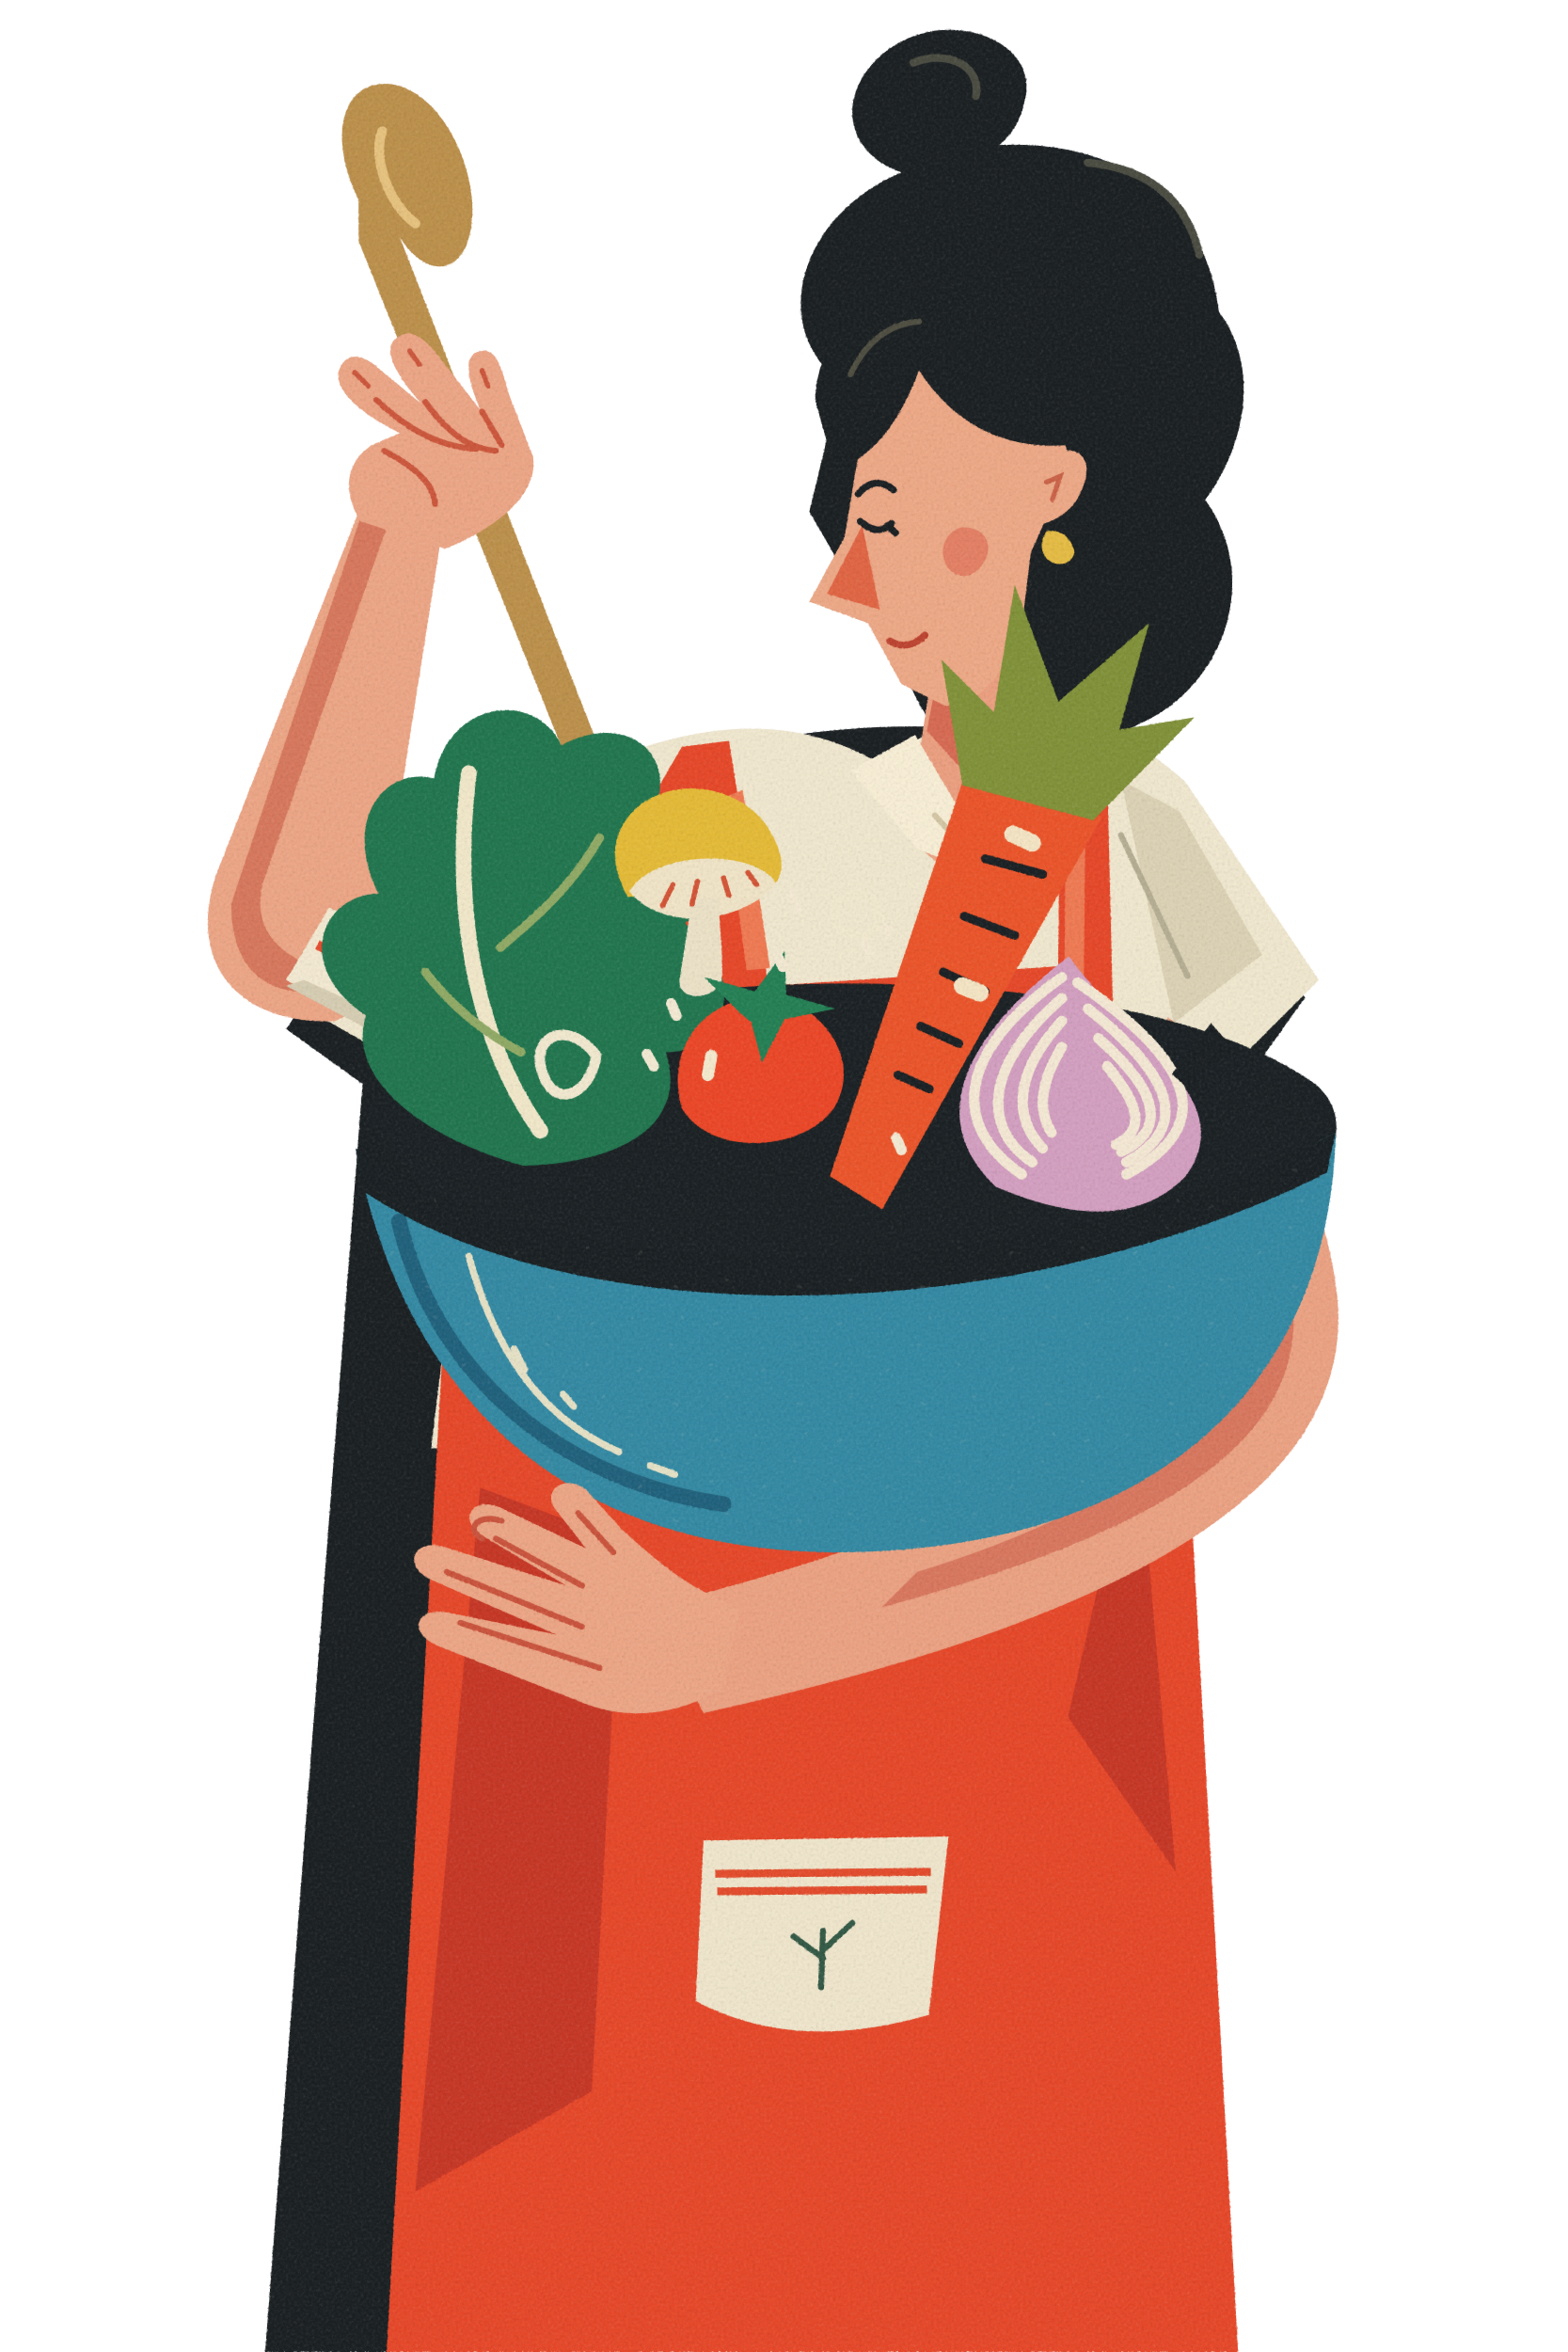
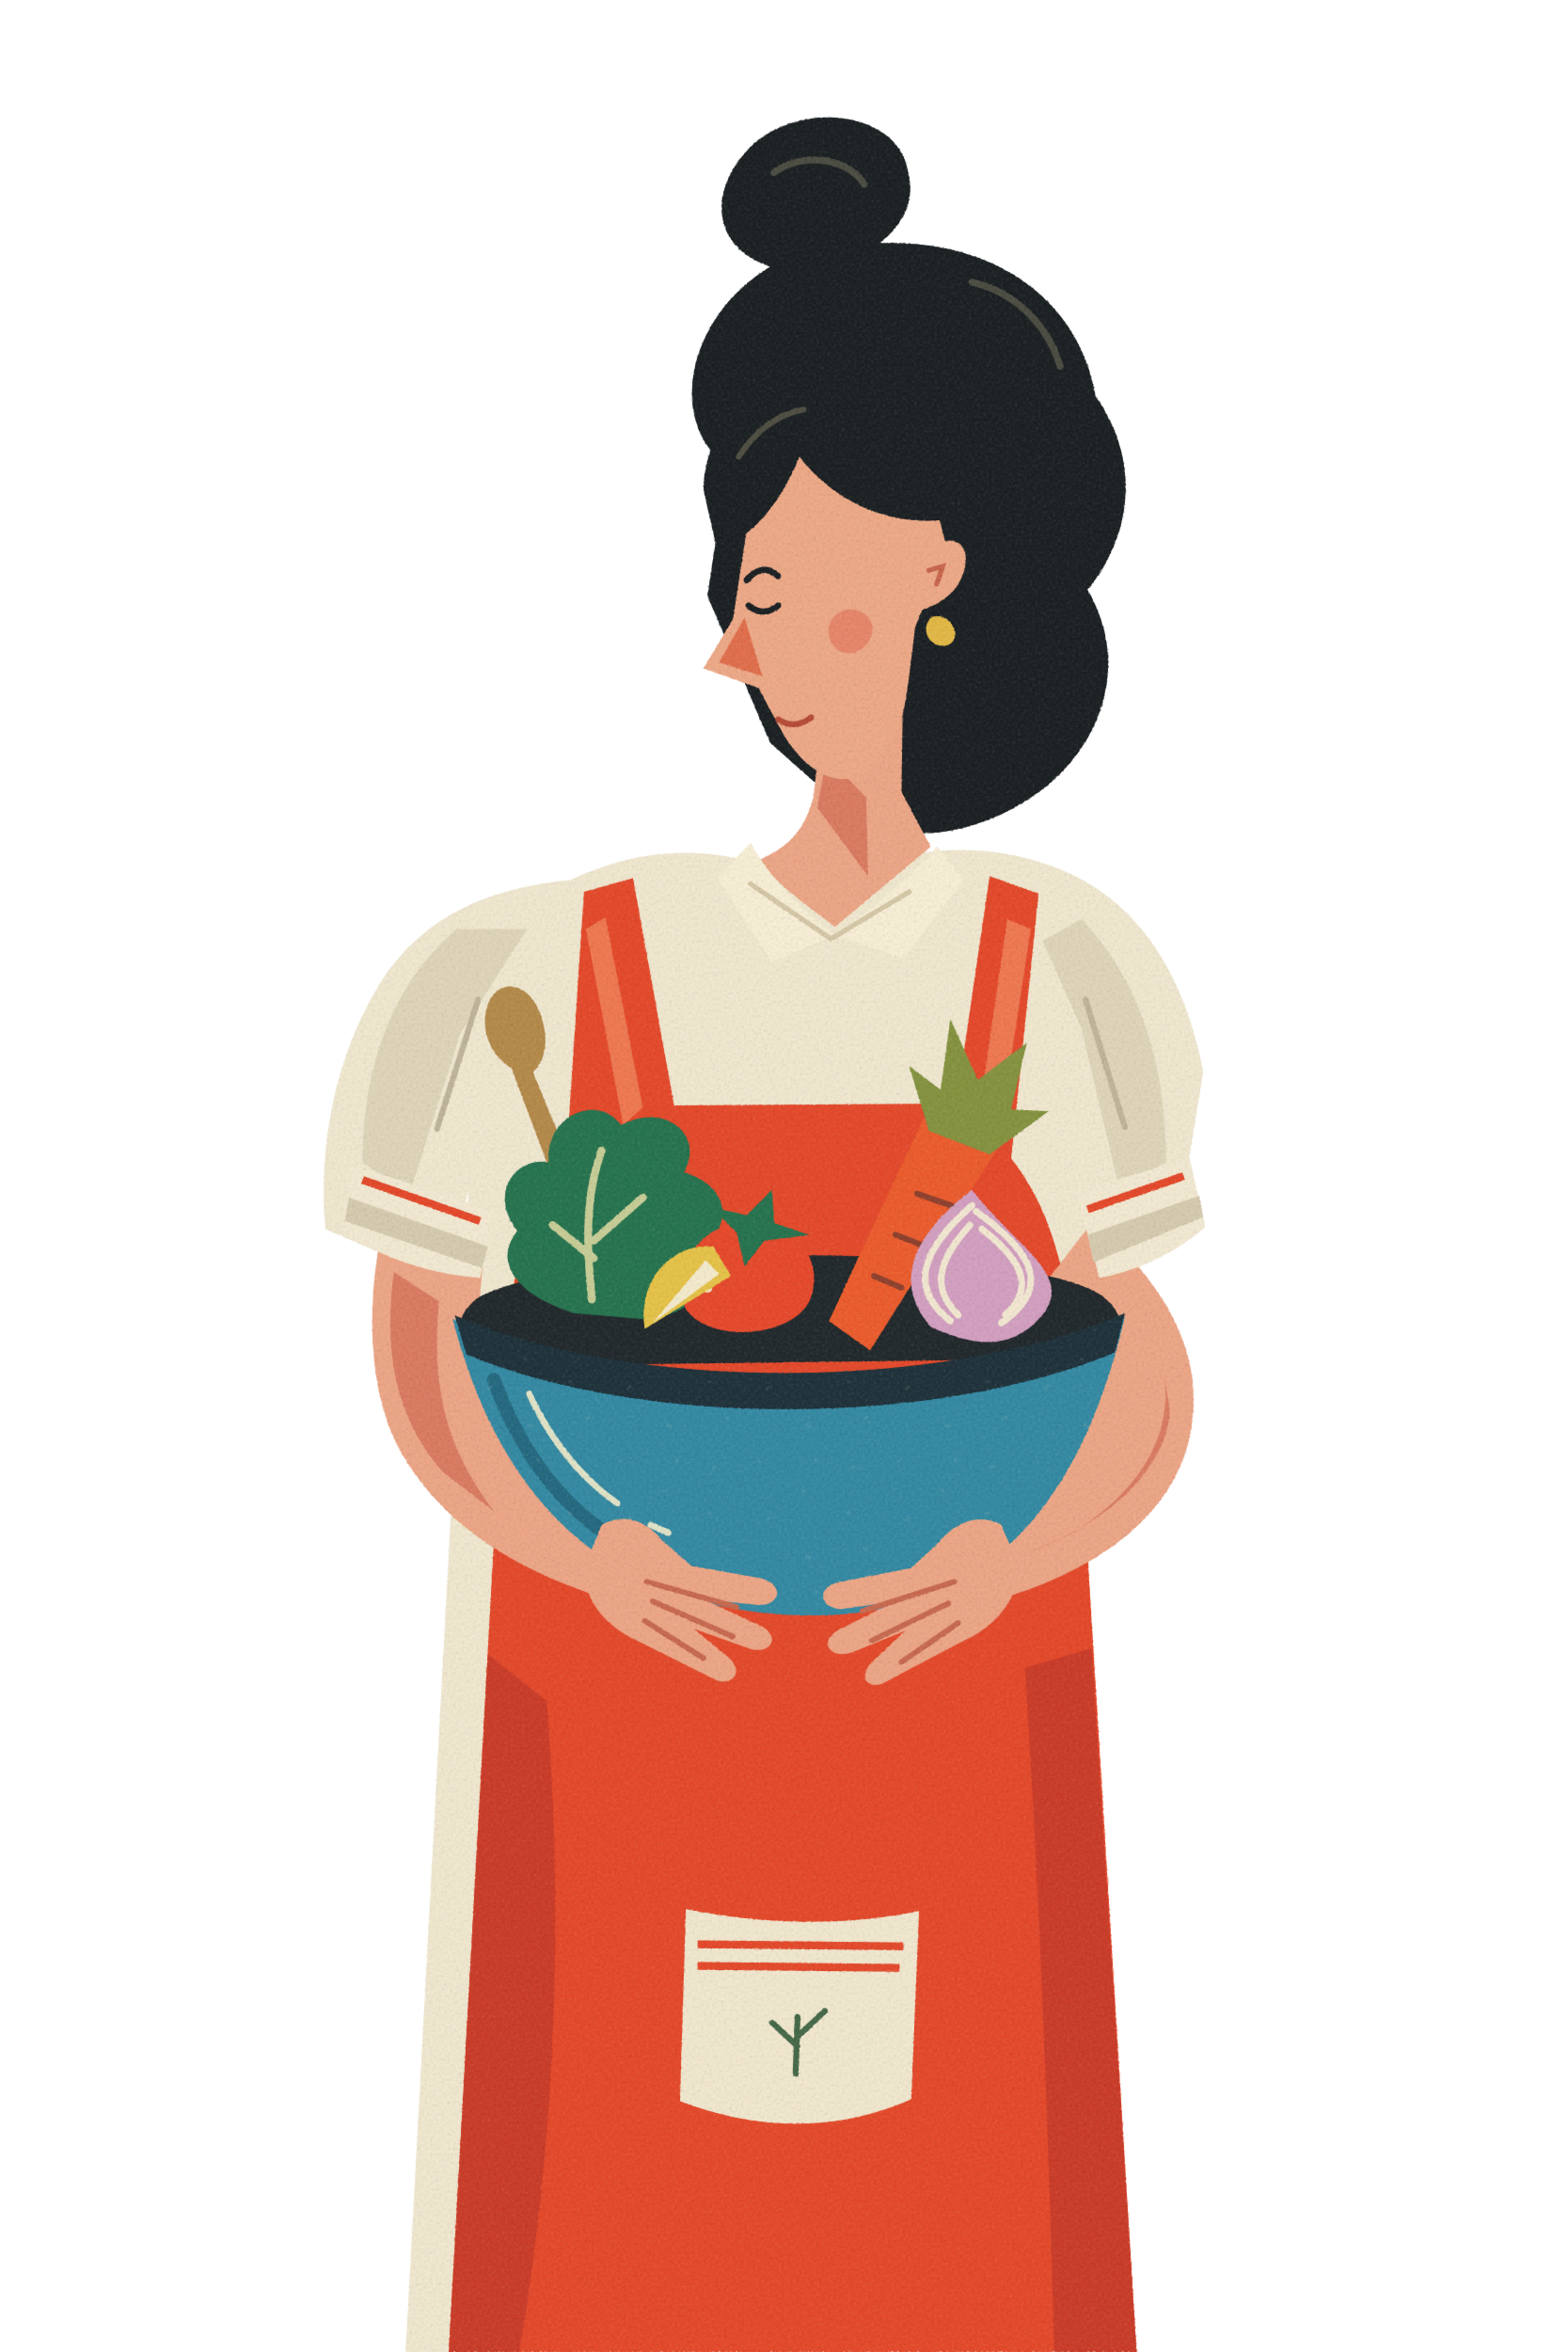
<svg xmlns="http://www.w3.org/2000/svg" viewBox="0 0 800 1200" fill="none" role="img" aria-labelledby="title">
  <defs>
    <filter id="print" x="-2%" y="-2%" width="104%" height="104%" color-interpolation-filters="sRGB">
      <feTurbulence type="fractalNoise" baseFrequency=".68" numOctaves="3" stitchTiles="stitch" seed="19" result="noise" />
      <feDisplacementMap in="SourceGraphic" in2="noise" scale=".8" xChannelSelector="R" yChannelSelector="G" result="paint" />
      <feColorMatrix in="noise" type="saturate" values="0" result="mono" />
      <feComponentTransfer in="mono" result="faint">
        <feFuncA type="linear" slope=".21" />
      </feComponentTransfer>
      <feComposite in="faint" in2="paint" operator="in" result="ink" />
      <feBlend in="paint" in2="ink" mode="soft-light" />
    </filter>
    <pattern id="scumble" width="71" height="67" patternUnits="userSpaceOnUse">
      <path d="m8 12 3-1m25 28 2-2m18 20 3 1M15 54l2-1m44-46 1 2M32 8l1 1M6 35h2m46-12 2 1" stroke="#f6efda" stroke-width="1.3" opacity=".10" />
      <path d="m22 20 2 1m42 25 1-2M42 58l2 1M25 63h1" stroke="#17211e" stroke-width="1" opacity=".07" />
    </pattern>
  </defs>
  <g filter="url(#print)">
-     <g transform="translate(0 -65)">
-       <path d="M316 460c93-29 215-40 281 12l69 102-66 92 15 604-480-1 50-651-39-28 69-101Z" fill="#191e21" />
-       <path d="M320 449c59-21 98-12 128 5 58-39 113-30 157 10l68 101-74 74-26-57 14 214-367 8 27-225-24 39-80-46 60-84c30-31 74-45 117-39Z" fill="#f3ead1" />
-       <path d="m241 471-47 101 41 14 71-126Zm331-8 27 124 45-35-42-73Z" fill="#ded4b7" />
-       <path d="m236 562 33-49m303-22 34 72m-342 55-14 110" stroke="#b7af94" stroke-width="3" stroke-linecap="round" />
-       <path d="m348 446 24-3 20 125 148-10 1-110 24 11 3 124 27 18 37 668-435 1 37-663 31-19Z" fill="#e94728" />
-       <path d="m379 468 14 91-12 1-12-88Zm175 10-1 93-10 6 1-104Z" fill="#f27a52" />
-       <path d="m245 824 72 27-15 281-90 51Zm335-35 20 231-55-79Z" fill="#c83624" />
-       <path d="m359 1004 125-2-10 91c-49 14-86 10-119-7Z" fill="#f2e8ce" />
-       <path d="m365 1021 110-1m-109 10 107-1" stroke="#e64b2b" stroke-width="4" />
-       <path d="m419 1079 1-29m0 14-15-11m15 7 15-14" stroke="#325945" stroke-width="3" stroke-linecap="round" />
-       <path d="M596 584c53 36 79 86 86 139 14 108-125 172-323 216l-28-54c149-36 235-82 254-129 10-29-19-65-44-86Z" fill="#eea383" />
-       <path d="M657 713c9 58-77 120-189 154l-18 18c160-43 226-94 207-172Z" fill="#db775e" />
-       <path d="M171 586c-47 2-76-27-61-74l77-196 40 11-29 185 44 39Z" fill="#efa786" />
-       <path d="M118 526c0 29 13 43 34 45l12-11c-24-9-35-22-30-44l64-184-10-15Z" fill="#d9785d" />
-       <path d="M183 167c-17-35-7-62 17-59 31 5 51 61 36 86-8 12-22 8-32-8l174 446-14 7-181-451Z" fill="#be914b" />
-       <path d="M195 132c-5 13 3 37 17 47" stroke="#e9c47e" stroke-width="5" stroke-linecap="round" />
-       <path d="M184 331c-10-16-7-31 6-39l14-6c-20-10-34-22-31-32 3-9 11-9 19-2l23 19c-15-17-20-29-12-34 7-5 14 1 21 10l21 27c-8-19-8-29 1-30 8-1 10 10 14 23l12 31c3 18-17 36-45 47Z" fill="#efa786" />
-       <path d="M192 269c18 17 34 24 51 25m-26-24c13 18 24 24 36 25m-57 0c17 9 25 17 26 27m24-47 10 17" stroke="#ce563b" stroke-width="3" stroke-linecap="round" />
-       <path d="m181 255 7 7m21-18 5 7m32 3 3 8" stroke="#ce563b" stroke-width="2.5" stroke-linecap="round" />
-       <path d="m146 565 22-37 76 38-17 45Z" fill="#f6ecd4" />
-       <path d="m155 565 76 34-4 12-81-43Z" fill="#d8cfb4" />
-       <path d="m162 547 71 36" stroke="#e84a2c" stroke-width="5" />
-       <path d="M429 260c-38-29-20-86 31-107-29-10-34-40-9-61 31-25 80-7 72 24-2 10-6 17-13 23 67-3 106 34 112 85 21 28 14 68-7 96 29 40 10 96-35 115l-28 15c-33 23-66 11-87-34l-52-90Z" fill="#191e21" />
-       <path d="M466 97c18-7 35 2 32 17m57 34c32 3 51 20 57 47" stroke="#4a4b40" stroke-width="4" stroke-linecap="round" />
-       <path d="m480 379-10 65-24 10c8 34 34 61 70 69l27-73-30-34 8-60Z" fill="#eea080" />
-       <path d="m479 406-6 32 32 35-4-45Z" fill="#d96a52" />
-       <path d="M453 232c31-12 65-3 83 25l10 45-20 45-4 33c-7 28-22 45-40 45l-22-11-17-31-30-11 18-33 7-42Z" fill="#f0aa87" />
-       <path d="m440 333-18 35 27 8Z" fill="#e36543" />
-       <path d="M527 304c17-17 34-9 25 11-4 11-15 17-26 19Z" fill="#f0aa87" />
-       <path d="m534 311 7-3-4 12" stroke="#cc6247" stroke-width="2.5" stroke-linecap="round" />
-       <path d="M416 269c1-44 48-70 84-51 25 12 41 36 46 74-35 3-60-12-77-38-11 29-25 45-43 51Z" fill="#191e21" />
-       <path d="M434 256c9-19 22-26 35-27" stroke="#4e4d40" stroke-width="3" stroke-linecap="round" />
-       <path d="M438 317c6-7 12-7 18-2" stroke="#191e21" stroke-width="3.5" stroke-linecap="round" />
-       <path d="M439 331c6 5 11 6 16 1m-2 1 4 4" stroke="#191e21" stroke-width="3.5" stroke-linecap="round" />
-       <path d="M454 392c7 4 13 2 18-3" stroke="#bf432f" stroke-width="3.5" stroke-linecap="round" />
-       <path d="M484 355c-6-8-2-19 7-21 13 0 16 10 11 18-5 8-13 9-18 3Z" fill="#e68064" />
-       <path d="M534 336c-4 6-3 13 3 16 7 3 14-3 10-9-2-5-7-8-13-7Z" fill="#e7bd43" />
-       <path d="m467 440 45 76-44-18-34-40Zm68 6-23 70 41-35 7-26Z" fill="#fbf1d8" />
-       <path d="m477 481 34 37 29-28" stroke="#d6c8a5" stroke-width="3" stroke-linecap="round" />
-       <g transform="translate(104 253) scale(.89)">
-         <path d="M92 431C112 345 507 318 637 410 672 438 627 499 576 510L157 513Z" fill="#191f22" />
-         <path d="M183 457C128 442 81 408 93 371 51 343 67 302 100 301 79 258 104 228 132 235 140 190 190 184 205 216 242 196 274 221 257 257 299 259 305 299 276 318 314 350 299 392 265 392 279 437 233 456 183 457Z" fill="#20764e" />
-         <path d="M193 437c-40-56-50-134-41-205" stroke="#f4eacb" stroke-width="9" stroke-linecap="round" />
-         <path d="M182 392c-19-10-39-25-55-46m43-14c21-18 40-34 57-63" stroke="#91ab65" stroke-width="5" stroke-linecap="round" />
-         <path d="m359 463 77-229 79 23-126 225Z" fill="#ee5429" />
-         <path d="m435 239-12-72 30 30 12-73 25 67 52-45-17 61 43-7-58 59Z" fill="#819238" />
-         <path d="m448 281 33 9m-45 24 29 11m-41 21 24 11m-37 20 22 10m-35 18 18 8" stroke="#191f22" stroke-width="5" stroke-linecap="round" />
-         <path d="m464 267 11 5m-40 82 10 4" stroke="#f7e7c6" stroke-width="10" stroke-linecap="round" />
-         <path d="M243 303c-10-19-10-34 2-48 20-22 62-18 79 9 7 12 10 22 4 31Z" fill="#e7bc36" />
-         <path d="M244 300c13-24 72-25 84-5-14 20-62 31-84 5Z" fill="#f3e7c9" />
-         <path d="m280 304-7 45c-3 12 15 15 23 4 3-5 0-29-1-49Z" fill="#eee4c9" />
-         <path d="m269 296-6 12m20-14-3 13m18-15 3 10m11-13 5 7" stroke="#d65436" stroke-width="3" stroke-linecap="round" />
-         <path d="M274 424c-9-33 10-60 43-64 28-3 58 28 48 56-9 31-72 40-91 8Z" fill="#ee4626" />
-         <path d="m307 369-20-20 29 8 17-23 1 25 28 8-29 6-13 25-6-23Z" fill="#238054" />
-         <path d="m291 394-2 11" stroke="#f7ecd0" stroke-width="7" stroke-linecap="round" />
-         <path d="M454 469c-41-39-18-86 42-132 36 50 99 82 67 126-26 27-65 25-109 6Z" fill="#d5a0c2" />
-         <path d="M492 349c-62 44-63 86-23 113m23-101c-47 41-44 76-17 94m17-81c-31 34-25 59-11 73m11-58c-15 25-12 39-6 49m15-86c68 47 80 82 28 110m-22-95c49 39 59 68 22 88m-16-71c34 30 40 52 13 65m-8-49c20 24 21 37 5 45" stroke="#f7ebd6" stroke-width="6" stroke-linecap="round" />
-         <path d="m337 301 4 9m-12 27 3 6m-64 21 3 7m108-42 4 8m14 104 3 7m-146-55 4 7m130-81 5 4" stroke="#f6ecd5" stroke-width="6" stroke-linecap="round" />
-         <path d="M225 394c-16-22-40-11-30 12 8 19 27 9 30-12Zm158-90c-20-9-28 12-14 19 14 7 24-7 14-19Z" stroke="#f4ebd1" stroke-width="6" />
-         <path d="M87 447c36 28 88 48 152 57 137 19 290-3 410-66-3 131-85 222-237 238C244 694 121 621 87 447Z" fill="#338aa4" />
-         <path d="M87 447c129 88 383 82 562-9l-5 23C461 553 213 553 92 472Z" fill="#181e21" />
-         <path d="M112 489c21 90 95 149 186 162" stroke="#1f617c" stroke-width="9" stroke-linecap="round" />
-         <path d="M152 509c18 65 49 96 86 112m18 8 14 5m-92-72 6 12m22 14 6 7" stroke="#e8e4c8" stroke-width="4" stroke-linecap="round" />
-         <path d="M87 447c36 28 88 48 152 57 137 19 290-3 410-66-3 131-85 222-237 238C244 694 121 621 87 447Z" fill="url(#scumble)" />
-       </g>
-       <path d="M378 886c-29-12-42-24-61-41l-18-20c-12-9-24 2-14 12l14 18-42-20c-15-8-25 5-10 14l42 25-63-20c-15-4-21 10-6 17l64 28-54-11c-18-4-23 10-6 17l74 29c23 9 47 6 70-7Z" fill="#efa786" />
-       <path d="m253 850 44 24m-69-7 69 28m-62-2 71 23m-11-79 18 20m-57-16c-12-4-19 4-10 9" stroke="#cc533c" stroke-width="3" stroke-linecap="round" />
-       <path d="m618 587-20 26 17 15-7-17 23-9Z" fill="#191e21" />
+     <path d="M291 449c49-23 90-14 125 3 36-17 80-27 126-8 41 17 63 56 72 103l-14 85-65 16-13-47 37 599H207l32-592-13 45-60-26c-4-47 7-94 31-130 22-31 54-44 94-48Z" fill="#f3ead1" />
+     <path d="M233 474c-34 29-48 72-48 119l24 16 26-82 34-53Z" fill="#e1d7bb" />
+     <path d="M552 469c30 32 43 74 43 124l-24 13-19-81-20-45Z" fill="#e1d7bb" />
+     <path d="m244 510-21 66m331-66 20 65" stroke="#c1b69b" stroke-width="3" stroke-linecap="round" />
+     <path d="m298 455 25-7 21 116 144-1 17-116 25 9-14 135c22 28 29 63 33 104l31 505H229l28-503c3-47 13-81 32-106Z" fill="#e74829" />
+     <path d="m309 468 19 97-10 9-19-100Zm205 1-15 103 11 7 16-105Z" fill="#f27850" />
+     <path d="M279 868c9 116 4 225-14 332h-36l20-356Z" fill="#cc3b27" />
+     <path d="M523 851c8 124 12 238 15 349h42l-23-359Z" fill="#cc3b27" />
+     <path d="M350 974c39 8 80 9 119 1l-4 96c-38 17-79 16-118 1Z" fill="#f4ead0" />
+     <path d="m356 992 105 1m-105 10 103 1" stroke="#e74829" stroke-width="4" />
+     <path d="m406 1058 1-29m0 15-13-12m13 7 14-13" stroke="#446947" stroke-width="3" stroke-linecap="round" />
+     <path d="M198 613c-11 44-12 91 5 125 20 37 55 61 104 77l22-37c-34-14-62-36-75-61-10-20-11-48-7-76Z" fill="#efa786" />
+     <path d="M201 649c-6 45 3 77 25 102l26 20c-24-32-32-61-28-107Z" fill="#dc7b60" />
+     <path d="M557 624c29 22 51 54 52 87 2 47-32 84-96 104l-21-37c43-21 65-42 67-65 2-17-9-36-26-58Z" fill="#efa786" />
+     <path d="M594 701c5 33-14 61-48 82l-21 9c43-16 70-44 72-72Z" fill="#dc7b60" />
+     <path d="m179 594 73 24-7 34c-26-2-49-10-70-23Z" fill="#f6ecd4" />
+     <path d="m178 611 71 25-3 11-70-24Z" fill="#d8cdb1" />
+     <path d="m185 602 60 21" stroke="#e74829" stroke-width="4" />
+     <path d="m549 608 58-17 8 35c-15 13-33 22-54 26Z" fill="#f6ecd4" />
+     <path d="m555 630 57-20 2 11-56 23Z" fill="#d8cdb1" />
+     <path d="m555 617 49-17" stroke="#e74829" stroke-width="4" />
+     <g transform="translate(-58 -22)">
+       <path d="M429 260C399 238 407 185 451 158 420 148 419 117 443 95 471 72 516 81 521 108 526 125 518 137 507 146 568 144 609 177 617 224 641 258 635 296 613 323 636 362 619 406 584 429 552 450 513 455 486 432L451 401 419 326Z" fill="#191e21" />
+       <path d="M453 110c15-11 38-7 46 6m55 50c22 5 39 22 45 43" stroke="#4a4b40" stroke-width="3.5" stroke-linecap="round" />
+       <path d="M479 377 473 429C468 448 458 455 445 461 458 477 476 488 484 495L533 454 518 426 519 364Z" fill="#efa786" />
+       <path d="m480 408-5 26 26 35-1-40Z" fill="#dc7b60" />
+       <path d="M451 239c29-13 62-6 79 19l11 43-16 41-4 32c-3 22-13 40-28 45-13 3-26-7-35-22l-13-24-28-10 15-25 7-45Z" fill="#f0aa87" />
+       <path d="m438 337-13 23 22 7Z" fill="#e36e4b" />
+       <path d="M526 306c16-15 30-8 23 10-4 10-13 15-23 18Z" fill="#f0aa87" />
+       <path d="m532 313 7-2-3 9" stroke="#ca654b" stroke-width="2.5" stroke-linecap="round" />
+       <path d="M417 272c0-41 42-67 77-52 26 11 43 35 48 67-32 4-59-10-76-32-10 24-23 40-42 48Z" fill="#191e21" />
+       <path d="M435 255c9-14 21-22 33-24" stroke="#4e4d40" stroke-width="3" stroke-linecap="round" />
+       <path d="M439 318c5-6 11-7 16-2m-15 15c5 4 10 4 15 0" stroke="#191e21" stroke-width="3.2" stroke-linecap="round" />
+       <path d="M455 389c6 4 12 3 17-1" stroke="#b84b36" stroke-width="3" stroke-linecap="round" />
+       <path d="M483 351c-5-8-1-16 7-18 10-1 16 7 12 15-4 8-14 10-19 3Z" fill="#e98669" />
+       <path d="M533 337c-4 5-3 11 3 14 6 2 11-2 9-8-2-5-7-8-12-6Z" fill="#e4b944" />
    </g>
+     <path d="M383 430c10 18 26 35 43 47l-32 14-28-43Zm95 2c-13 15-30 30-52 45l35 12 31-40Z" fill="#fbf1d8" />
+     <path d="m383 451 41 28 40-24" stroke="#d7c9a8" stroke-width="2.5" stroke-linecap="round" />
+     <path d="m306 665-45-120c-12-7-17-23-11-35 7-12 21-7 26 8 4 12 3 22-4 29l47 114Z" fill="#b58a49" />
+     <path d="M244 662c50-27 258-29 313-4 18 9 19 24 6 35l-313 4c-18-7-21-24-6-35Z" fill="#20272a" />
+     <path d="M293 670c-29-9-42-26-29-42-15-19-1-38 16-35-2-23 24-36 37-19 22-12 43 5 32 24 25 8 25 29 7 40 15 17-5 34-28 35Z" fill="#25734e" />
+     <path d="M302 663c-3-31-3-53 5-76m-4 55-21-17m21 8 25-22" stroke="#c9cf97" stroke-width="4" stroke-linecap="round" />
+     <path d="m423 674 48-103 38 15-65 103Z" fill="#ee5b2b" />
+     <path d="m474 577-10-33 16 12 5-36 14 31 25-19-8 34 19 1-30 22Z" fill="#84933e" />
+     <path d="m468 609 20 7m-31 14 18 7m-29 14 14 6" stroke="#8f3f2b" stroke-width="3" stroke-linecap="round" />
+     <path d="M350 668c-8-21 7-43 29-44 26-2 43 19 34 40-9 18-50 22-63 4Z" fill="#e9482a" />
+     <path d="m376 629-13-13 18 4 13-13 1 17 18 6-23 3-10 13Z" fill="#25734e" />
+     <path d="m362 650-1 7" stroke="#f6e8cc" stroke-width="5" stroke-linecap="round" />
+     <path d="M475 677c-20-23-9-47 21-70 23 30 52 43 36 64-14 16-31 18-57 6Z" fill="#d5a0c2" />
+     <path d="M496 615c-28 25-31 43-11 59m10-49c-19 21-18 34-6 46m9-53c32 23 37 40 13 57m-10-48c23 18 26 31 12 44" stroke="#f5ead3" stroke-width="3.4" stroke-linecap="round" />
+     <path d="M329 678c-4-26 15-44 35-42l9 15Z" fill="#e8c447" />
+     <path d="m333 675 27-32 7 7Z" fill="#f7edce" />
+     <path d="M231 673c24 92 77 146 173 151 91 4 145-46 170-152-92 39-248 42-343 1Z" fill="#338aa4" />
+     <path d="M232 671c92 40 249 39 342-1l-5 20c-91 38-240 39-331 1Z" fill="#1d3039" />
+     <path d="M252 704c21 57 57 87 104 99" stroke="#236980" stroke-width="7" stroke-linecap="round" />
+     <path d="M270 711c12 26 28 44 45 56m17 11 9 4" stroke="#e3e6c9" stroke-width="3.2" stroke-linecap="round" />
+     <path d="M231 673c24 92 77 146 173 151 91 4 145-46 170-152-92 39-248 42-343 1Z" fill="url(#scumble)" />
+     <path d="M307 778c11-6 22-3 31 8l15 13 34 6c12 2 13 13 1 14l-29-3 28 13c12 5 7 16-5 12l-28-10 17 14c10 8 2 17-8 11l-38-19c-18-8-29-24-26-39Z" fill="#efa786" />
+     <path d="m330 807 46 13m-43-3 41 18m-45-8 30 19" stroke="#c9694e" stroke-width="2.8" stroke-linecap="round" />
+     <path d="M511 778c-11-6-23-2-32 9l-14 13-36 7c-12 2-12 13 0 14l28-4-28 14c-12 6-6 16 6 12l27-11-16 15c-10 9-2 17 8 10l38-20c18-8 30-25 27-40Z" fill="#efa786" />
+     <path d="m487 807-47 15m44-4-39 19m44-9-29 20" stroke="#c9694e" stroke-width="2.8" stroke-linecap="round" />
  </g>
</svg>
